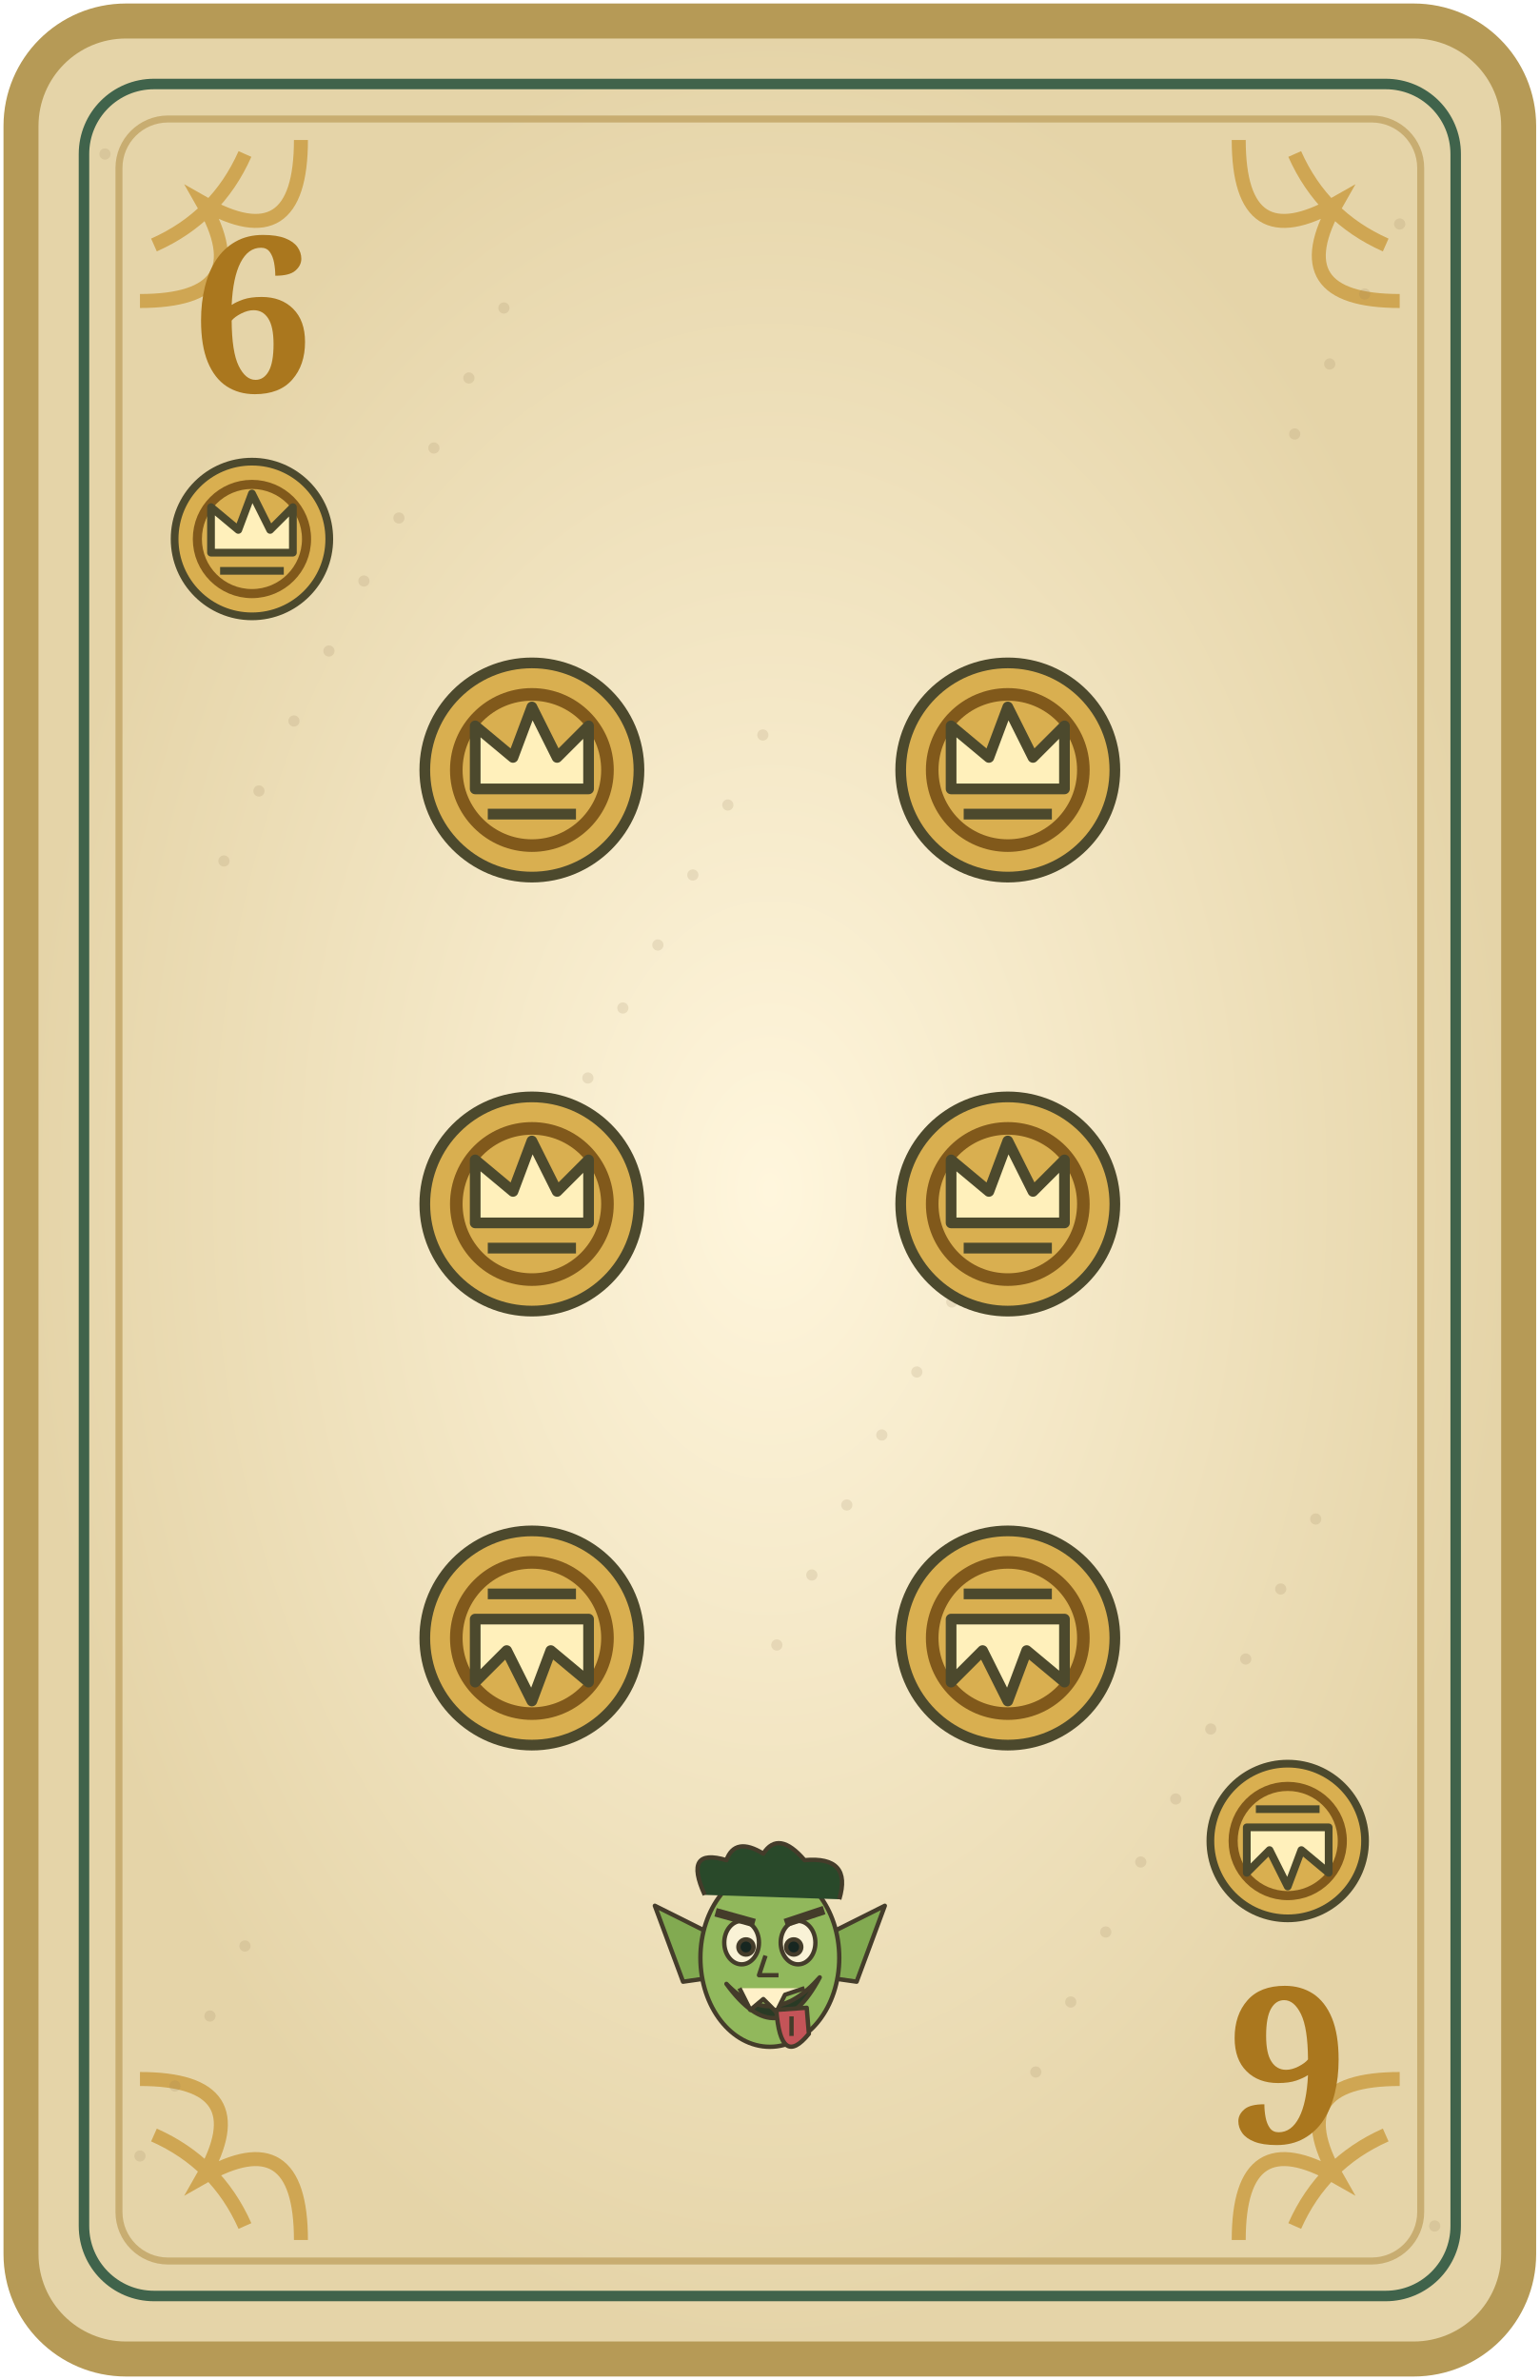
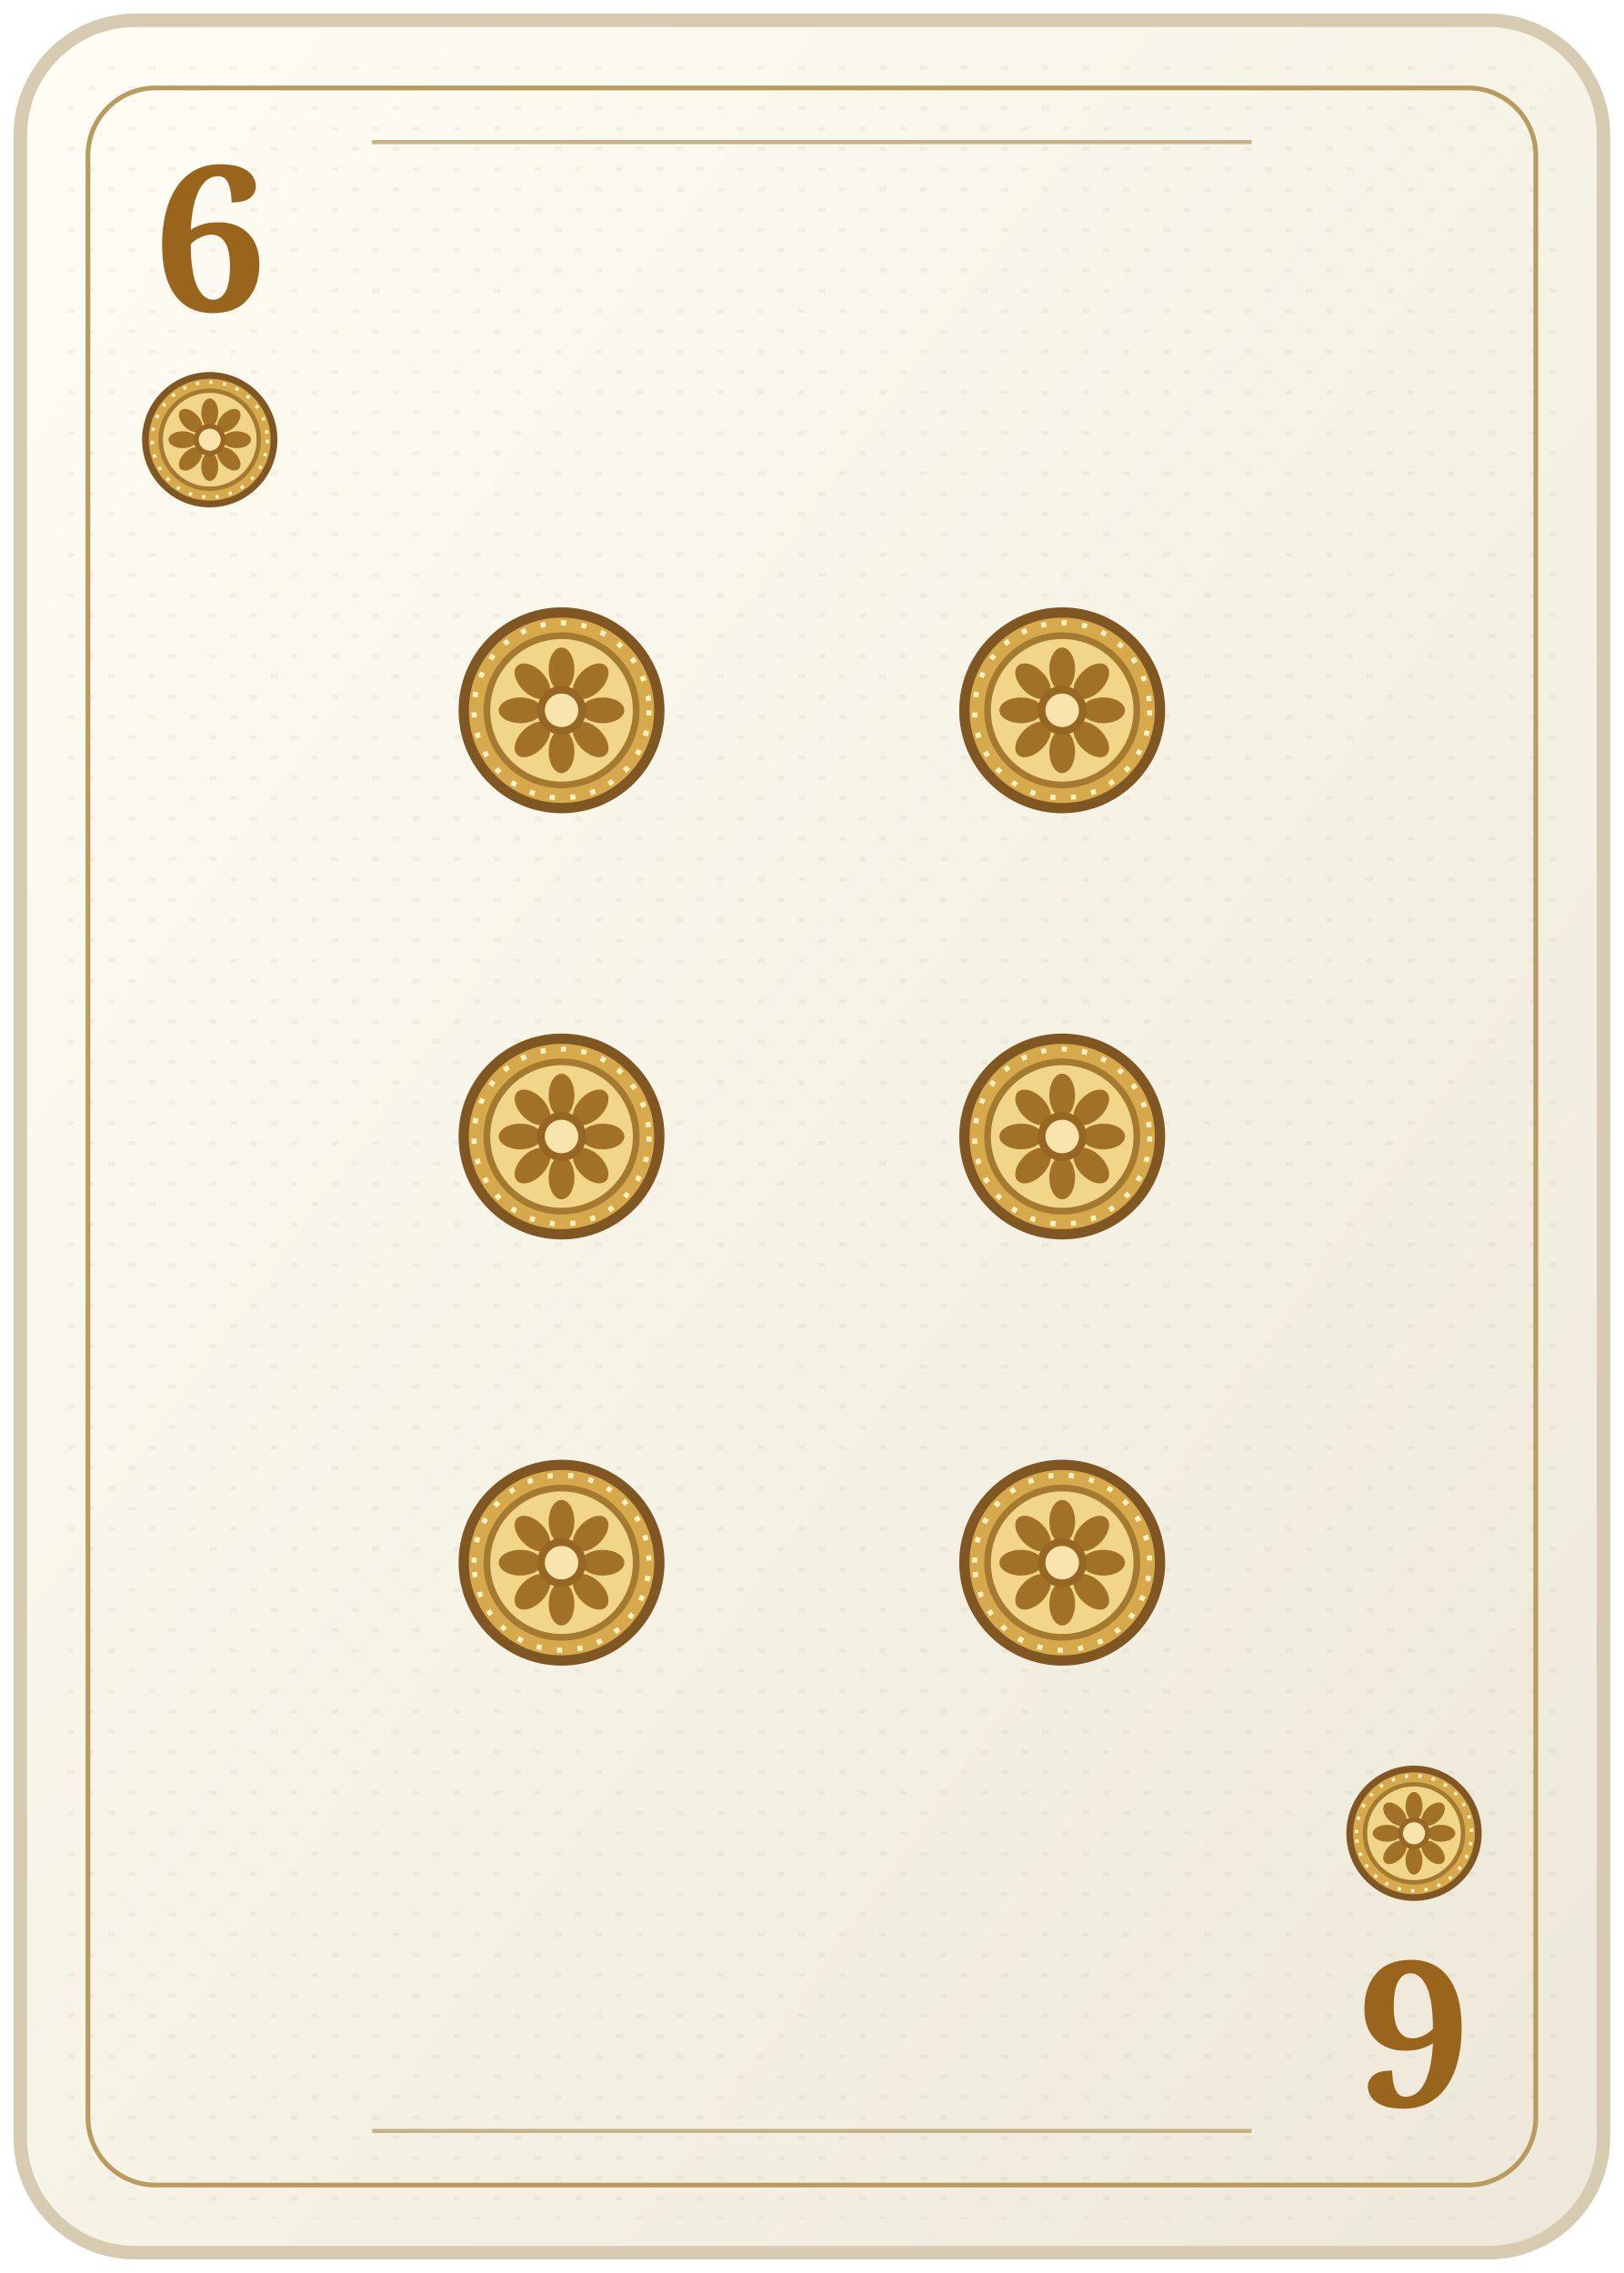
- <svg xmlns="http://www.w3.org/2000/svg" width="220" height="340" viewBox="0 0 220 340">
+ <svg xmlns="http://www.w3.org/2000/svg" width="240" height="336" viewBox="0 0 240 336">
  <defs>
-     <radialGradient id="paper">
-       <stop stop-color="#fff6dd" />
-       <stop offset="1" stop-color="#e5d4a8" />
-     </radialGradient>
-     <radialGradient id="felt">
-       <stop stop-color="#175a46" />
-       <stop offset="1" stop-color="#092f28" />
-     </radialGradient>
+     <linearGradient id="paper" x2="1" y2="1">
+       <stop stop-color="#fffdf4" />
+       <stop offset="1" stop-color="#ede8d9" />
+     </linearGradient>
+     <linearGradient id="foil" x2="1" y2="1">
+       <stop stop-color="#e6ce8b" />
+       <stop offset=".5" stop-color="#b89b5e" />
+       <stop offset="1" stop-color="#dfc583" />
+     </linearGradient>
+     <pattern id="grain" width="6" height="6" patternUnits="userSpaceOnUse">
+       <path d="M1 1h1M4 4h1" stroke="#a89570" opacity=".10" stroke-width=".6" />
+     </pattern>
+     <clipPath id="portrait">
+       <rect x="49" y="66" width="142" height="204" rx="30" />
+     </clipPath>
  </defs>
-   <rect x="3" y="3" width="214" height="334" rx="15" fill="url(#paper)" stroke="#b69a56" stroke-width="5" />
-   <rect x="12" y="12" width="196" height="316" rx="10" fill="none" stroke="#40634b" stroke-width="1.5" />
-   <rect x="17" y="17" width="186" height="306" rx="7" fill="none" stroke="#c8ad71" />
-   <path d="M0 23Q17 23 9 9Q23 17 23 0M2 15Q11 11 15 2" transform="translate(20 20) rotate(0)" fill="none" stroke="#cfa653" stroke-width="2" />
-   <path d="M0 23Q17 23 9 9Q23 17 23 0M2 15Q11 11 15 2" transform="translate(200 320) rotate(180)" fill="none" stroke="#cfa653" stroke-width="2" />
-   <path d="M0 23Q17 23 9 9Q23 17 23 0M2 15Q11 11 15 2" transform="translate(200 20) rotate(90)" fill="none" stroke="#cfa653" stroke-width="2" />
-   <path d="M0 23Q17 23 9 9Q23 17 23 0M2 15Q11 11 15 2" transform="translate(20 320) rotate(270)" fill="none" stroke="#cfa653" stroke-width="2" />
-   <circle cx="15" cy="22" r=".8" fill="#927951" opacity=".16" />
-   <circle cx="205" cy="318" r=".8" fill="#927951" opacity=".16" />
-   <circle cx="52" cy="83" r=".8" fill="#927951" opacity=".16" />
-   <circle cx="168" cy="257" r=".8" fill="#927951" opacity=".16" />
-   <circle cx="89" cy="144" r=".8" fill="#927951" opacity=".16" />
-   <circle cx="131" cy="196" r=".8" fill="#927951" opacity=".16" />
-   <circle cx="126" cy="205" r=".8" fill="#927951" opacity=".16" />
-   <circle cx="94" cy="135" r=".8" fill="#927951" opacity=".16" />
-   <circle cx="163" cy="266" r=".8" fill="#927951" opacity=".16" />
-   <circle cx="57" cy="74" r=".8" fill="#927951" opacity=".16" />
-   <circle cx="200" cy="32" r=".8" fill="#927951" opacity=".16" />
-   <circle cx="20" cy="308" r=".8" fill="#927951" opacity=".16" />
-   <circle cx="47" cy="93" r=".8" fill="#927951" opacity=".16" />
-   <circle cx="173" cy="247" r=".8" fill="#927951" opacity=".16" />
-   <circle cx="84" cy="154" r=".8" fill="#927951" opacity=".16" />
-   <circle cx="136" cy="186" r=".8" fill="#927951" opacity=".16" />
-   <circle cx="121" cy="215" r=".8" fill="#927951" opacity=".16" />
-   <circle cx="99" cy="125" r=".8" fill="#927951" opacity=".16" />
-   <circle cx="158" cy="276" r=".8" fill="#927951" opacity=".16" />
-   <circle cx="62" cy="64" r=".8" fill="#927951" opacity=".16" />
-   <circle cx="195" cy="42" r=".8" fill="#927951" opacity=".16" />
-   <circle cx="25" cy="298" r=".8" fill="#927951" opacity=".16" />
-   <circle cx="42" cy="103" r=".8" fill="#927951" opacity=".16" />
-   <circle cx="178" cy="237" r=".8" fill="#927951" opacity=".16" />
-   <circle cx="79" cy="164" r=".8" fill="#927951" opacity=".16" />
-   <circle cx="141" cy="176" r=".8" fill="#927951" opacity=".16" />
-   <circle cx="116" cy="225" r=".8" fill="#927951" opacity=".16" />
-   <circle cx="104" cy="115" r=".8" fill="#927951" opacity=".16" />
-   <circle cx="153" cy="286" r=".8" fill="#927951" opacity=".16" />
-   <circle cx="67" cy="54" r=".8" fill="#927951" opacity=".16" />
-   <circle cx="190" cy="52" r=".8" fill="#927951" opacity=".16" />
-   <circle cx="30" cy="288" r=".8" fill="#927951" opacity=".16" />
-   <circle cx="37" cy="113" r=".8" fill="#927951" opacity=".16" />
-   <circle cx="183" cy="227" r=".8" fill="#927951" opacity=".16" />
-   <circle cx="74" cy="174" r=".8" fill="#927951" opacity=".16" />
-   <circle cx="146" cy="166" r=".8" fill="#927951" opacity=".16" />
-   <circle cx="111" cy="235" r=".8" fill="#927951" opacity=".16" />
-   <circle cx="109" cy="105" r=".8" fill="#927951" opacity=".16" />
-   <circle cx="148" cy="296" r=".8" fill="#927951" opacity=".16" />
-   <circle cx="72" cy="44" r=".8" fill="#927951" opacity=".16" />
-   <circle cx="185" cy="62" r=".8" fill="#927951" opacity=".16" />
-   <circle cx="35" cy="278" r=".8" fill="#927951" opacity=".16" />
-   <circle cx="32" cy="123" r=".8" fill="#927951" opacity=".16" />
-   <circle cx="188" cy="217" r=".8" fill="#927951" opacity=".16" />
-   <g fill="#aa771e" font-family="Georgia,serif" font-weight="bold" text-anchor="middle">
-     <text x="36" y="56" font-size="31">6</text>
-     <g transform="translate(36 77) rotate(0) scale(0.65)" stroke="#4c492d" stroke-width="1.7" stroke-linejoin="round">
-       <circle r="17" fill="#d9af50" />
-       <circle r="12" fill="none" stroke="#81591b" stroke-width="2" />
-       <path d="M-9 3 -9-7 -3-2 0-10 4-2 9-7 9 3Z" fill="#fff0bb" />
-       <path d="M-7 7H7" />
-     </g>
-     <g transform="rotate(180 110 170)">
-       <text x="36" y="56" font-size="31">6</text>
-       <g transform="translate(36 77) rotate(0) scale(0.65)" stroke="#4c492d" stroke-width="1.7" stroke-linejoin="round">
-         <circle r="17" fill="#d9af50" />
-         <circle r="12" fill="none" stroke="#81591b" stroke-width="2" />
-         <path d="M-9 3 -9-7 -3-2 0-10 4-2 9-7 9 3Z" fill="#fff0bb" />
-         <path d="M-7 7H7" />
-       </g>
+   <rect x="3" y="3" width="234" height="330" rx="17" fill="url(#paper)" stroke="#d7cbb1" stroke-width="2" />
+   <rect x="8" y="8" width="224" height="320" rx="13" fill="url(#grain)" />
+   <rect x="13" y="13" width="214" height="310" rx="10" fill="none" stroke="#b89b5e" stroke-width=".7" />
+   <path d="M55 21H185M55 315H185" stroke="#c4b385" stroke-width=".6" />
+   <text x="31" y="46" fill="#99651d" text-anchor="middle" font-family="Georgia,serif" font-size="30" font-weight="bold">6</text>
+   <g data-suit="DENARI" transform="translate(31 65) rotate(0) scale(0.5)">
+     <circle r="19" fill="#d6aa4c" stroke="#805623" stroke-width="2" />
+     <circle r="14.5" fill="#f1d589" stroke="#a47a31" stroke-width="1.3" />
+     <ellipse cy="-8" rx="2.5" ry="4.2" fill="#a27128" transform="rotate(0)" />
+     <ellipse cy="-8" rx="2.5" ry="4.2" fill="#a27128" transform="rotate(45)" />
+     <ellipse cy="-8" rx="2.5" ry="4.2" fill="#a27128" transform="rotate(90)" />
+     <ellipse cy="-8" rx="2.5" ry="4.2" fill="#a27128" transform="rotate(135)" />
+     <ellipse cy="-8" rx="2.5" ry="4.2" fill="#a27128" transform="rotate(180)" />
+     <ellipse cy="-8" rx="2.5" ry="4.2" fill="#a27128" transform="rotate(225)" />
+     <ellipse cy="-8" rx="2.5" ry="4.2" fill="#a27128" transform="rotate(270)" />
+     <ellipse cy="-8" rx="2.5" ry="4.2" fill="#a27128" transform="rotate(315)" />
+     <circle r="4" fill="#f8e4ac" stroke="#966623" stroke-width="1.5" />
+     <circle r="17" fill="none" stroke="#fff0bf" stroke-dasharray="1 3" stroke-width="1" />
+   </g>
+   <g transform="rotate(180 120 168)">
+     <text x="31" y="46" fill="#99651d" text-anchor="middle" font-family="Georgia,serif" font-size="30" font-weight="bold">6</text>
+     <g data-suit="DENARI" transform="translate(31 65) rotate(0) scale(0.5)">
+       <circle r="19" fill="#d6aa4c" stroke="#805623" stroke-width="2" />
+       <circle r="14.5" fill="#f1d589" stroke="#a47a31" stroke-width="1.3" />
+       <ellipse cy="-8" rx="2.5" ry="4.2" fill="#a27128" transform="rotate(0)" />
+       <ellipse cy="-8" rx="2.5" ry="4.2" fill="#a27128" transform="rotate(45)" />
+       <ellipse cy="-8" rx="2.5" ry="4.2" fill="#a27128" transform="rotate(90)" />
+       <ellipse cy="-8" rx="2.5" ry="4.2" fill="#a27128" transform="rotate(135)" />
+       <ellipse cy="-8" rx="2.5" ry="4.2" fill="#a27128" transform="rotate(180)" />
+       <ellipse cy="-8" rx="2.5" ry="4.2" fill="#a27128" transform="rotate(225)" />
+       <ellipse cy="-8" rx="2.5" ry="4.2" fill="#a27128" transform="rotate(270)" />
+       <ellipse cy="-8" rx="2.5" ry="4.2" fill="#a27128" transform="rotate(315)" />
+       <circle r="4" fill="#f8e4ac" stroke="#966623" stroke-width="1.5" />
+       <circle r="17" fill="none" stroke="#fff0bf" stroke-dasharray="1 3" stroke-width="1" />
    </g>
  </g>
-   <g transform="translate(76 110) rotate(0) scale(0.9)" stroke="#4c492d" stroke-width="1.7" stroke-linejoin="round">
-     <circle r="17" fill="#d9af50" />
-     <circle r="12" fill="none" stroke="#81591b" stroke-width="2" />
-     <path d="M-9 3 -9-7 -3-2 0-10 4-2 9-7 9 3Z" fill="#fff0bb" />
-     <path d="M-7 7H7" />
+   <g data-suit="DENARI" transform="translate(83 105) rotate(0) scale(0.7608696)">
+     <circle r="19" fill="#d6aa4c" stroke="#805623" stroke-width="2" />
+     <circle r="14.5" fill="#f1d589" stroke="#a47a31" stroke-width="1.3" />
+     <ellipse cy="-8" rx="2.5" ry="4.2" fill="#a27128" transform="rotate(0)" />
+     <ellipse cy="-8" rx="2.5" ry="4.2" fill="#a27128" transform="rotate(45)" />
+     <ellipse cy="-8" rx="2.5" ry="4.2" fill="#a27128" transform="rotate(90)" />
+     <ellipse cy="-8" rx="2.5" ry="4.2" fill="#a27128" transform="rotate(135)" />
+     <ellipse cy="-8" rx="2.5" ry="4.2" fill="#a27128" transform="rotate(180)" />
+     <ellipse cy="-8" rx="2.5" ry="4.2" fill="#a27128" transform="rotate(225)" />
+     <ellipse cy="-8" rx="2.5" ry="4.2" fill="#a27128" transform="rotate(270)" />
+     <ellipse cy="-8" rx="2.5" ry="4.2" fill="#a27128" transform="rotate(315)" />
+     <circle r="4" fill="#f8e4ac" stroke="#966623" stroke-width="1.5" />
+     <circle r="17" fill="none" stroke="#fff0bf" stroke-dasharray="1 3" stroke-width="1" />
  </g>
-   <g transform="translate(144 110) rotate(0) scale(0.9)" stroke="#4c492d" stroke-width="1.7" stroke-linejoin="round">
-     <circle r="17" fill="#d9af50" />
-     <circle r="12" fill="none" stroke="#81591b" stroke-width="2" />
-     <path d="M-9 3 -9-7 -3-2 0-10 4-2 9-7 9 3Z" fill="#fff0bb" />
-     <path d="M-7 7H7" />
+   <g data-suit="DENARI" transform="translate(157 105) rotate(0) scale(0.7608696)">
+     <circle r="19" fill="#d6aa4c" stroke="#805623" stroke-width="2" />
+     <circle r="14.5" fill="#f1d589" stroke="#a47a31" stroke-width="1.3" />
+     <ellipse cy="-8" rx="2.5" ry="4.2" fill="#a27128" transform="rotate(0)" />
+     <ellipse cy="-8" rx="2.5" ry="4.2" fill="#a27128" transform="rotate(45)" />
+     <ellipse cy="-8" rx="2.5" ry="4.2" fill="#a27128" transform="rotate(90)" />
+     <ellipse cy="-8" rx="2.5" ry="4.2" fill="#a27128" transform="rotate(135)" />
+     <ellipse cy="-8" rx="2.5" ry="4.2" fill="#a27128" transform="rotate(180)" />
+     <ellipse cy="-8" rx="2.5" ry="4.2" fill="#a27128" transform="rotate(225)" />
+     <ellipse cy="-8" rx="2.5" ry="4.2" fill="#a27128" transform="rotate(270)" />
+     <ellipse cy="-8" rx="2.5" ry="4.2" fill="#a27128" transform="rotate(315)" />
+     <circle r="4" fill="#f8e4ac" stroke="#966623" stroke-width="1.5" />
+     <circle r="17" fill="none" stroke="#fff0bf" stroke-dasharray="1 3" stroke-width="1" />
  </g>
-   <g transform="translate(76 172) rotate(0) scale(0.9)" stroke="#4c492d" stroke-width="1.7" stroke-linejoin="round">
-     <circle r="17" fill="#d9af50" />
-     <circle r="12" fill="none" stroke="#81591b" stroke-width="2" />
-     <path d="M-9 3 -9-7 -3-2 0-10 4-2 9-7 9 3Z" fill="#fff0bb" />
-     <path d="M-7 7H7" />
+   <g data-suit="DENARI" transform="translate(83 168) rotate(0) scale(0.7608696)">
+     <circle r="19" fill="#d6aa4c" stroke="#805623" stroke-width="2" />
+     <circle r="14.5" fill="#f1d589" stroke="#a47a31" stroke-width="1.3" />
+     <ellipse cy="-8" rx="2.5" ry="4.2" fill="#a27128" transform="rotate(0)" />
+     <ellipse cy="-8" rx="2.5" ry="4.2" fill="#a27128" transform="rotate(45)" />
+     <ellipse cy="-8" rx="2.5" ry="4.2" fill="#a27128" transform="rotate(90)" />
+     <ellipse cy="-8" rx="2.5" ry="4.2" fill="#a27128" transform="rotate(135)" />
+     <ellipse cy="-8" rx="2.5" ry="4.2" fill="#a27128" transform="rotate(180)" />
+     <ellipse cy="-8" rx="2.5" ry="4.2" fill="#a27128" transform="rotate(225)" />
+     <ellipse cy="-8" rx="2.5" ry="4.2" fill="#a27128" transform="rotate(270)" />
+     <ellipse cy="-8" rx="2.5" ry="4.2" fill="#a27128" transform="rotate(315)" />
+     <circle r="4" fill="#f8e4ac" stroke="#966623" stroke-width="1.5" />
+     <circle r="17" fill="none" stroke="#fff0bf" stroke-dasharray="1 3" stroke-width="1" />
  </g>
-   <g transform="translate(144 172) rotate(0) scale(0.9)" stroke="#4c492d" stroke-width="1.7" stroke-linejoin="round">
-     <circle r="17" fill="#d9af50" />
-     <circle r="12" fill="none" stroke="#81591b" stroke-width="2" />
-     <path d="M-9 3 -9-7 -3-2 0-10 4-2 9-7 9 3Z" fill="#fff0bb" />
-     <path d="M-7 7H7" />
+   <g data-suit="DENARI" transform="translate(157 168) rotate(0) scale(0.7608696)">
+     <circle r="19" fill="#d6aa4c" stroke="#805623" stroke-width="2" />
+     <circle r="14.5" fill="#f1d589" stroke="#a47a31" stroke-width="1.3" />
+     <ellipse cy="-8" rx="2.5" ry="4.2" fill="#a27128" transform="rotate(0)" />
+     <ellipse cy="-8" rx="2.5" ry="4.2" fill="#a27128" transform="rotate(45)" />
+     <ellipse cy="-8" rx="2.5" ry="4.2" fill="#a27128" transform="rotate(90)" />
+     <ellipse cy="-8" rx="2.5" ry="4.2" fill="#a27128" transform="rotate(135)" />
+     <ellipse cy="-8" rx="2.5" ry="4.2" fill="#a27128" transform="rotate(180)" />
+     <ellipse cy="-8" rx="2.5" ry="4.2" fill="#a27128" transform="rotate(225)" />
+     <ellipse cy="-8" rx="2.5" ry="4.2" fill="#a27128" transform="rotate(270)" />
+     <ellipse cy="-8" rx="2.5" ry="4.2" fill="#a27128" transform="rotate(315)" />
+     <circle r="4" fill="#f8e4ac" stroke="#966623" stroke-width="1.5" />
+     <circle r="17" fill="none" stroke="#fff0bf" stroke-dasharray="1 3" stroke-width="1" />
  </g>
-   <g transform="translate(76 234) rotate(180) scale(0.9)" stroke="#4c492d" stroke-width="1.7" stroke-linejoin="round">
-     <circle r="17" fill="#d9af50" />
-     <circle r="12" fill="none" stroke="#81591b" stroke-width="2" />
-     <path d="M-9 3 -9-7 -3-2 0-10 4-2 9-7 9 3Z" fill="#fff0bb" />
-     <path d="M-7 7H7" />
+   <g data-suit="DENARI" transform="translate(83 231) rotate(180) scale(0.7608696)">
+     <circle r="19" fill="#d6aa4c" stroke="#805623" stroke-width="2" />
+     <circle r="14.5" fill="#f1d589" stroke="#a47a31" stroke-width="1.3" />
+     <ellipse cy="-8" rx="2.5" ry="4.2" fill="#a27128" transform="rotate(0)" />
+     <ellipse cy="-8" rx="2.5" ry="4.2" fill="#a27128" transform="rotate(45)" />
+     <ellipse cy="-8" rx="2.5" ry="4.2" fill="#a27128" transform="rotate(90)" />
+     <ellipse cy="-8" rx="2.5" ry="4.2" fill="#a27128" transform="rotate(135)" />
+     <ellipse cy="-8" rx="2.5" ry="4.2" fill="#a27128" transform="rotate(180)" />
+     <ellipse cy="-8" rx="2.5" ry="4.2" fill="#a27128" transform="rotate(225)" />
+     <ellipse cy="-8" rx="2.5" ry="4.2" fill="#a27128" transform="rotate(270)" />
+     <ellipse cy="-8" rx="2.5" ry="4.2" fill="#a27128" transform="rotate(315)" />
+     <circle r="4" fill="#f8e4ac" stroke="#966623" stroke-width="1.5" />
+     <circle r="17" fill="none" stroke="#fff0bf" stroke-dasharray="1 3" stroke-width="1" />
  </g>
-   <g transform="translate(144 234) rotate(180) scale(0.9)" stroke="#4c492d" stroke-width="1.7" stroke-linejoin="round">
-     <circle r="17" fill="#d9af50" />
-     <circle r="12" fill="none" stroke="#81591b" stroke-width="2" />
-     <path d="M-9 3 -9-7 -3-2 0-10 4-2 9-7 9 3Z" fill="#fff0bb" />
-     <path d="M-7 7H7" />
-   </g>
-   <g transform="translate(110 280) scale(0.31)" stroke="#443c2a" stroke-width="2" stroke-linejoin="round">
-     <path d="M-27-12 -53-25 -40 10 -26 8M27-12 53-25 40 10 26 8" fill="#82aa51" />
-     <ellipse cy="-1" rx="32" ry="41" fill="#91b85c" />
-     <path d="M-30-30Q-40-52-20-46Q-16-57-3-49Q4-60 16-46Q38-48 32-28" fill="#29492a" />
-     <ellipse cx="-13" cy="-8" rx="8" ry="10" fill="#f9f2d6" />
-     <ellipse cx="13" cy="-8" rx="8" ry="10" fill="#f9f2d6" />
-     <circle cx="-11" cy="-6" r="3.5" fill="#172620" />
-     <circle cx="11" cy="-6" r="3.5" fill="#172620" />
-     <path d="M-25-22 -7-17M7-17 25-23" stroke-width="4" />
-     <path d="M-2-2 -5 7 4 7" fill="none" />
-     <path d="M-20 11Q1 33 23 8Q4 44-20 11Z" fill="#293a25" />
-     <path d="M-14 13 -9 23 -3 18 3 24 7 16 16 13" fill="#fff1c8" />
-     <path d="M3 23Q5 50 18 34L17 22Z" fill="#c45458" />
-     <path d="M10 26V35" />
+   <g data-suit="DENARI" transform="translate(157 231) rotate(180) scale(0.7608696)">
+     <circle r="19" fill="#d6aa4c" stroke="#805623" stroke-width="2" />
+     <circle r="14.5" fill="#f1d589" stroke="#a47a31" stroke-width="1.3" />
+     <ellipse cy="-8" rx="2.5" ry="4.2" fill="#a27128" transform="rotate(0)" />
+     <ellipse cy="-8" rx="2.5" ry="4.2" fill="#a27128" transform="rotate(45)" />
+     <ellipse cy="-8" rx="2.5" ry="4.2" fill="#a27128" transform="rotate(90)" />
+     <ellipse cy="-8" rx="2.5" ry="4.2" fill="#a27128" transform="rotate(135)" />
+     <ellipse cy="-8" rx="2.5" ry="4.2" fill="#a27128" transform="rotate(180)" />
+     <ellipse cy="-8" rx="2.5" ry="4.2" fill="#a27128" transform="rotate(225)" />
+     <ellipse cy="-8" rx="2.5" ry="4.2" fill="#a27128" transform="rotate(270)" />
+     <ellipse cy="-8" rx="2.5" ry="4.2" fill="#a27128" transform="rotate(315)" />
+     <circle r="4" fill="#f8e4ac" stroke="#966623" stroke-width="1.5" />
+     <circle r="17" fill="none" stroke="#fff0bf" stroke-dasharray="1 3" stroke-width="1" />
  </g>
</svg>
